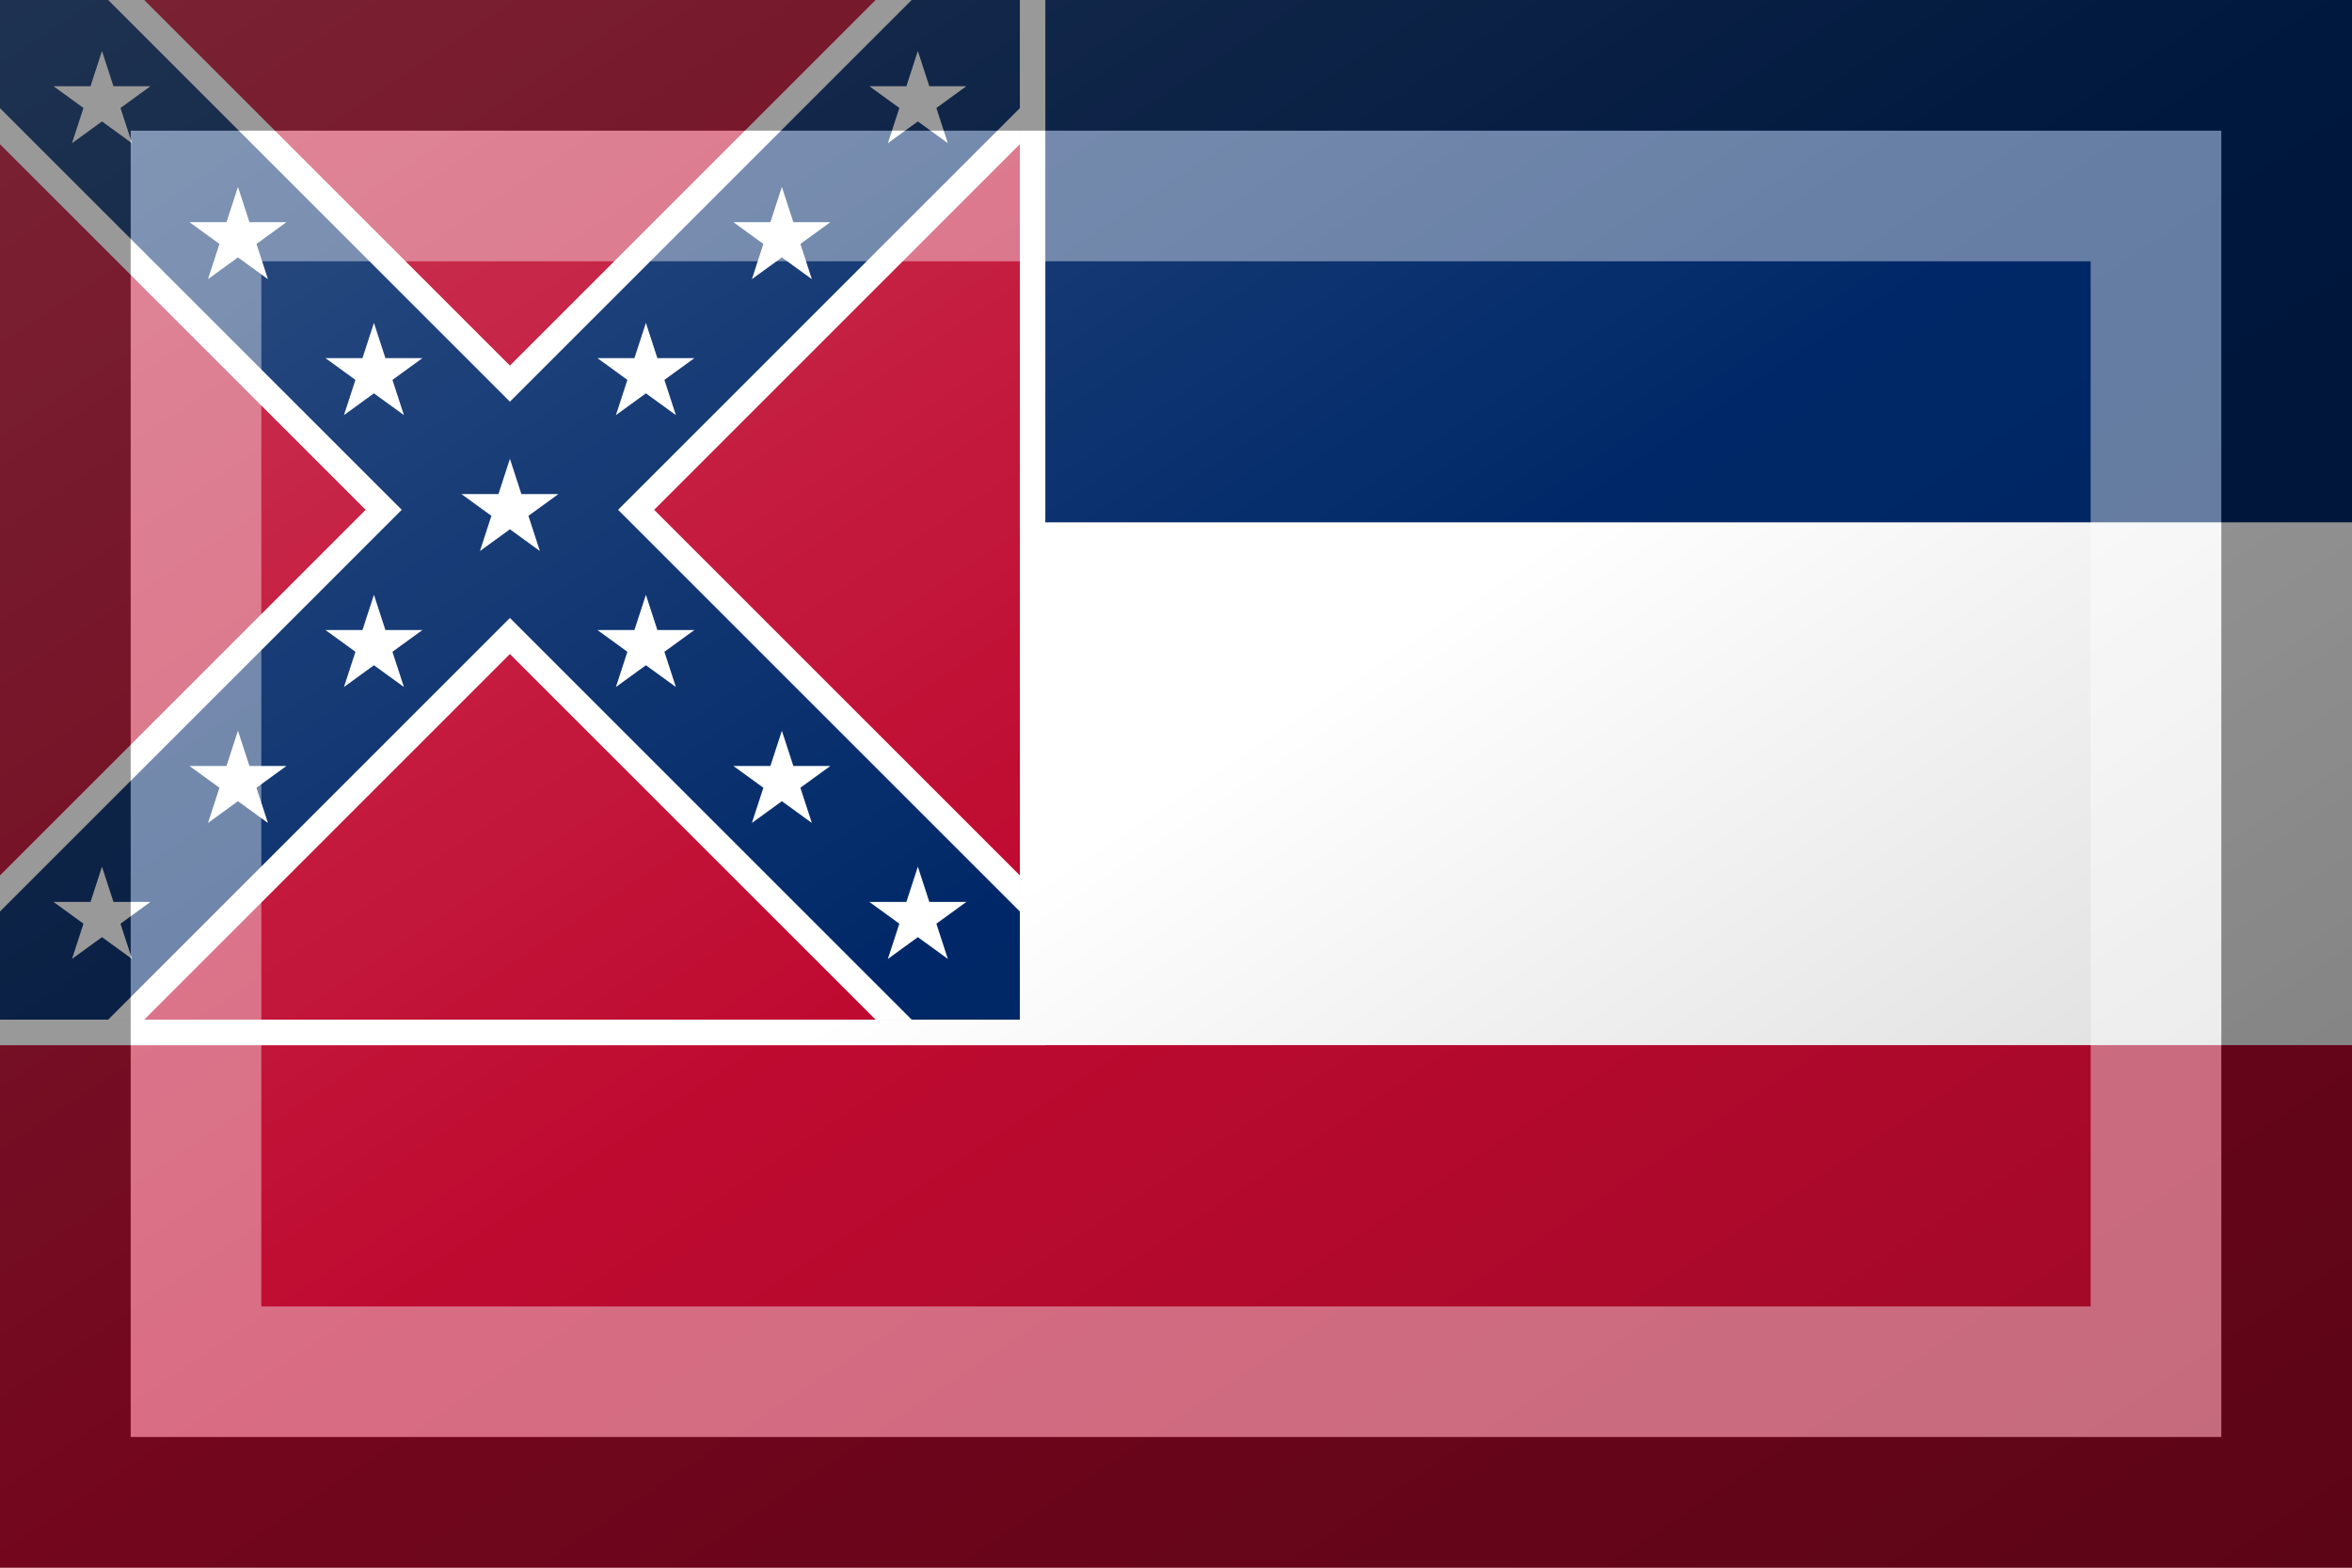
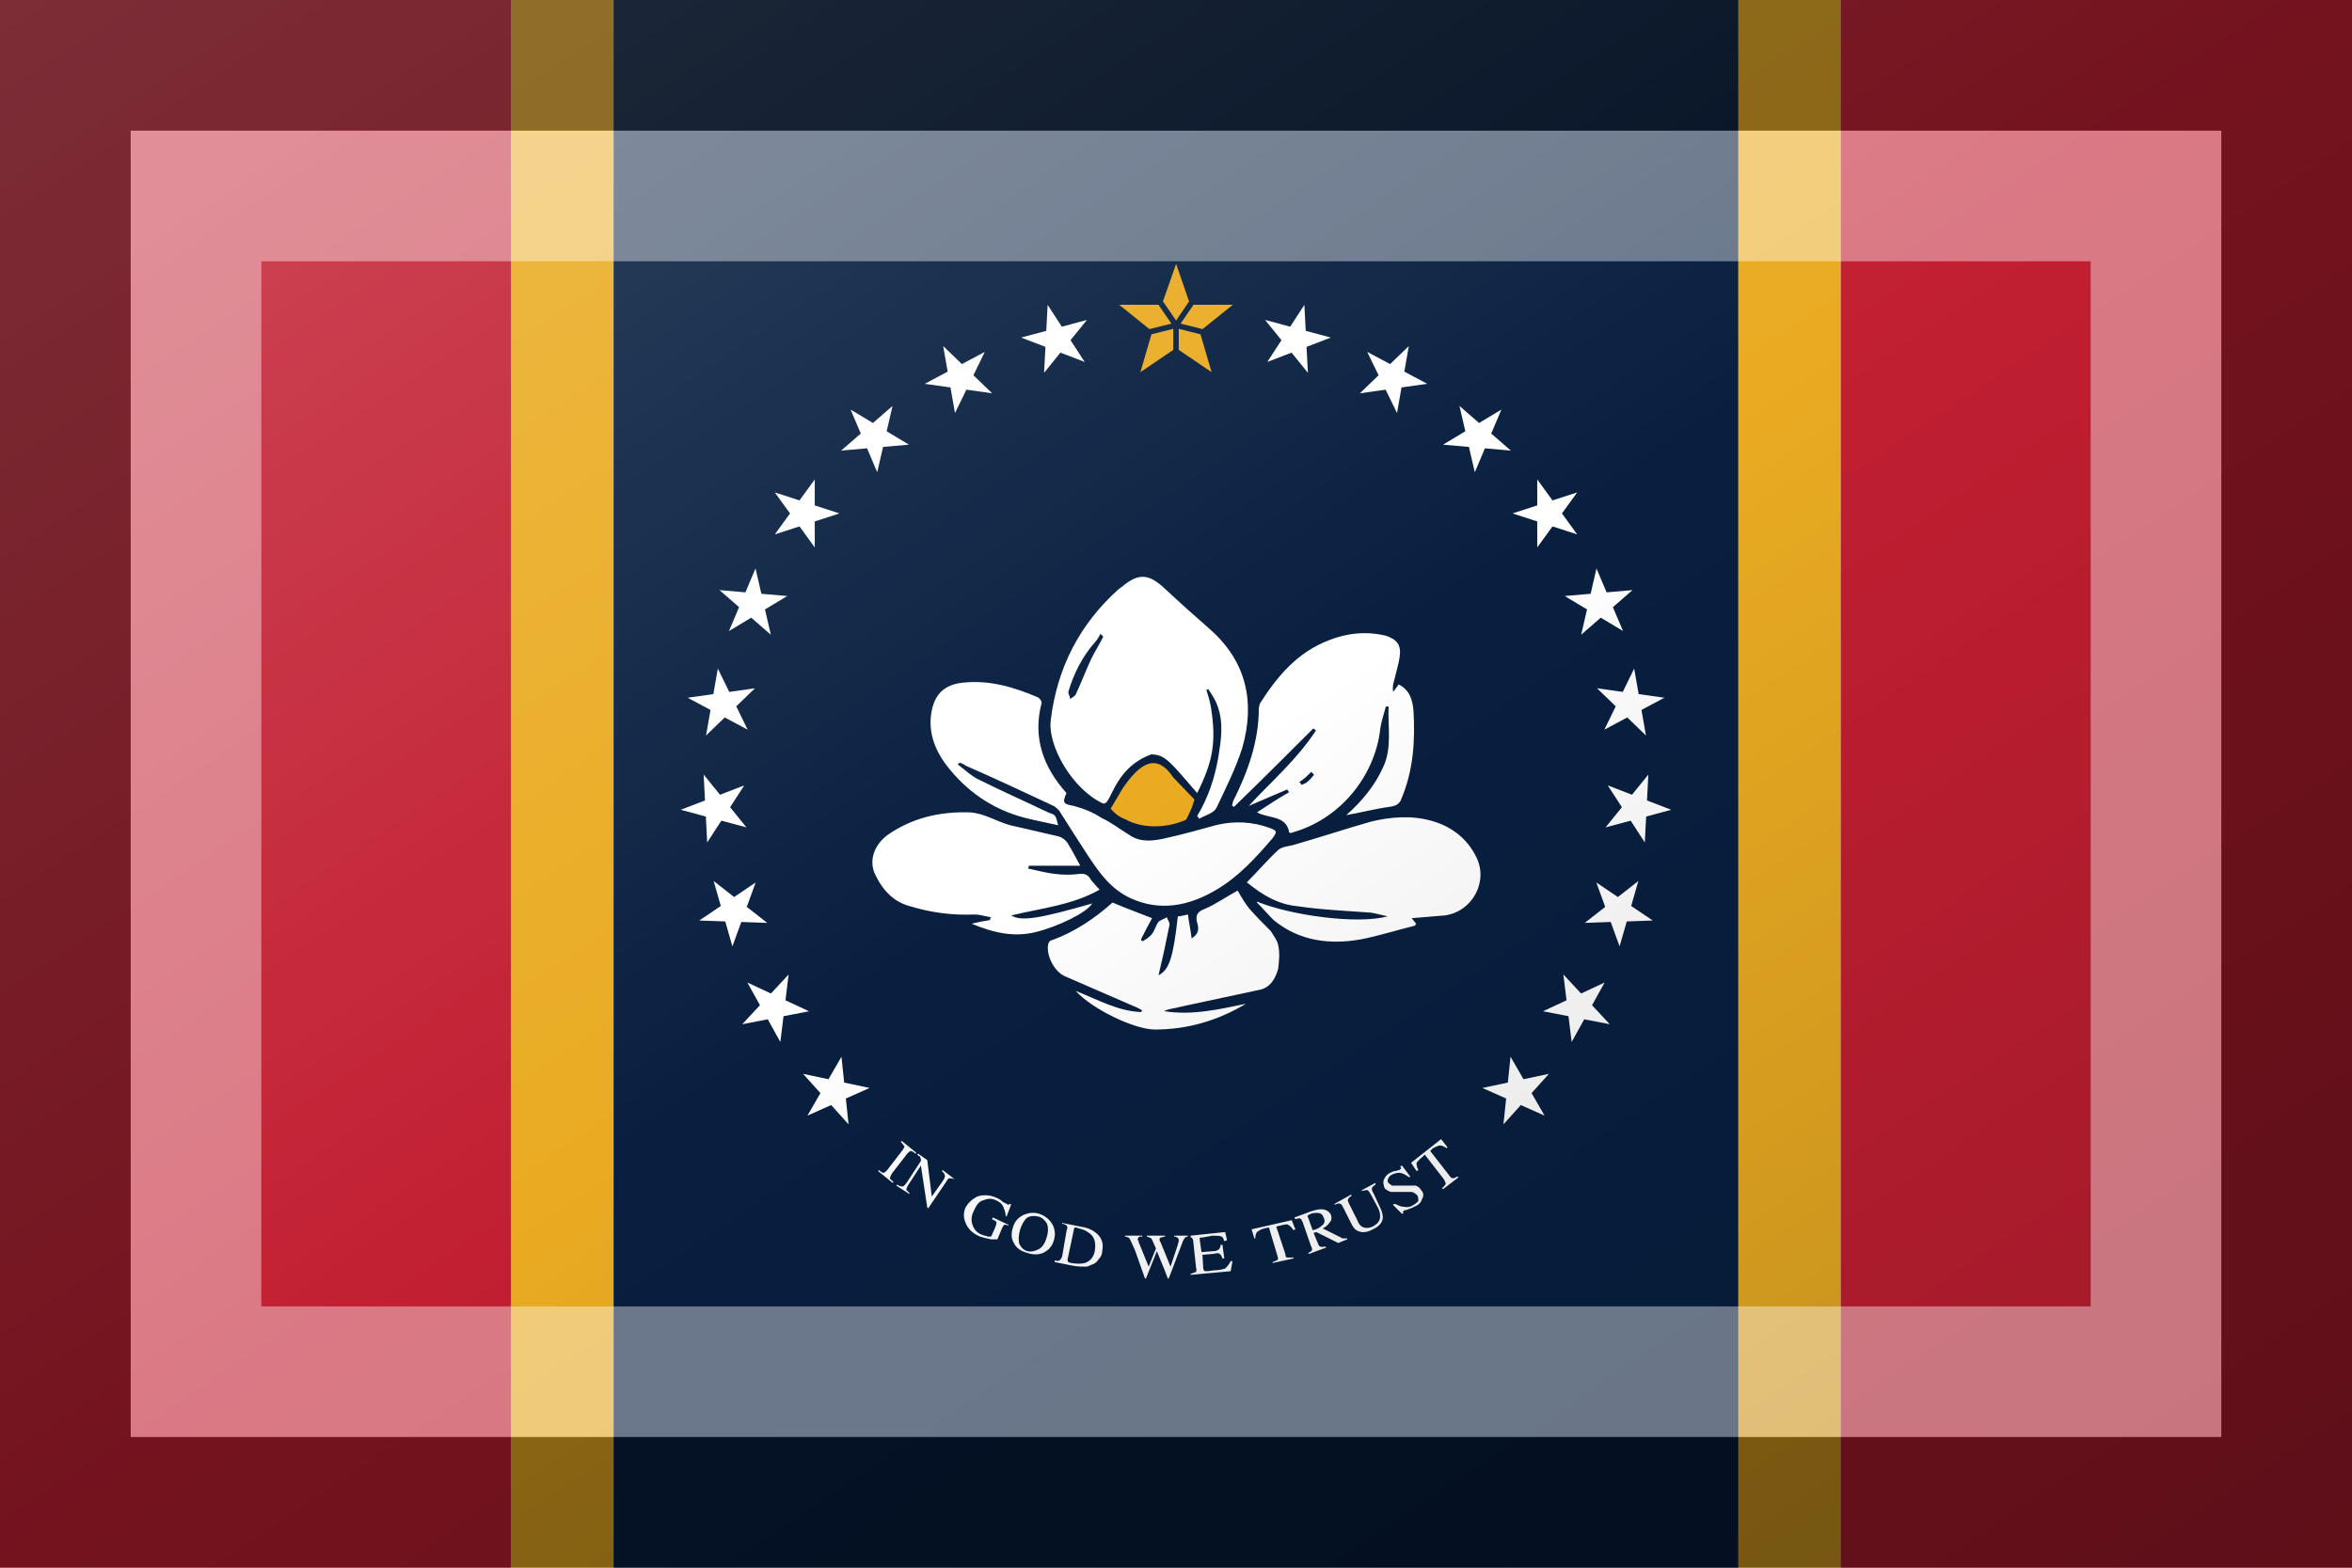
<svg xmlns="http://www.w3.org/2000/svg" xmlns:xlink="http://www.w3.org/1999/xlink" version="1.1" width="540" height="360" viewBox="0 0 540 360">
  <style>
- .blue{fill:rgb(0,40,104);}
- .red{fill:rgb(191,10,48);}
+ .blue{fill:rgb(8,31,64);}
+ .red{fill:rgb(194,31,50);}
.white{fill:rgb(255,255,255);}
+ .yellow{fill:rgb(234,171,34);}
</style>
  <defs>
+     <path id="magnolia" d="M -0.222 0.162 C -0.214 0.16 -0.208 0.159 -0.202 0.158 C -0.202 0.157 -0.202 0.156 -0.201 0.155 C -0.207 0.154 -0.213 0.152 -0.219 0.152 C -0.243 0.153 -0.266 0.15 -0.289 0.143 C -0.308 0.138 -0.32 0.124 -0.328 0.106 C -0.333 0.092 -0.328 0.077 -0.314 0.066 C -0.287 0.047 -0.257 0.04 -0.224 0.041 C -0.208 0.042 -0.195 0.051 -0.18 0.055 C -0.163 0.059 -0.145 0.063 -0.128 0.067 C -0.124 0.068 -0.12 0.071 -0.118 0.074 C -0.113 0.082 -0.109 0.09 -0.104 0.099 C -0.123 0.099 -0.142 0.099 -0.16 0.099 C -0.16 0.1 -0.16 0.101 -0.161 0.102 C -0.151 0.104 -0.141 0.107 -0.13 0.108 C -0.123 0.109 -0.114 0.109 -0.106 0.108 C -0.099 0.107 -0.095 0.109 -0.092 0.115 C -0.089 0.118 -0.087 0.121 -0.083 0.125 C -0.113 0.142 -0.146 0.145 -0.179 0.153 C -0.168 0.16 -0.147 0.156 -0.091 0.14 C -0.097 0.15 -0.128 0.165 -0.152 0.171 C -0.176 0.177 -0.198 0.172 -0.222 0.162 Z M -0.069 0.139 C -0.055 0.145 -0.041 0.15 -0.026 0.156 C -0.03 0.163 -0.034 0.171 -0.038 0.179 C -0.038 0.18 -0.037 0.181 -0.036 0.181 C -0.033 0.179 -0.029 0.177 -0.026 0.173 C -0.023 0.169 -0.022 0.164 -0.019 0.16 C -0.017 0.158 -0.013 0.157 -0.01 0.155 C -0.009 0.158 -0.007 0.16 -0.007 0.163 C -0.009 0.173 -0.011 0.182 -0.013 0.192 C -0.015 0.201 -0.017 0.209 -0.019 0.218 C -0.007 0.212 -0.003 0.198 0.002 0.154 C 0.005 0.154 0.008 0.153 0.013 0.152 C 0.014 0.161 0.016 0.169 0.017 0.178 C 0.025 0.173 0.025 0.167 0.023 0.161 C 0.021 0.153 0.023 0.149 0.031 0.146 C 0.043 0.141 0.054 0.133 0.067 0.126 C 0.071 0.133 0.075 0.14 0.08 0.146 C 0.087 0.154 0.095 0.162 0.103 0.17 C 0.106 0.175 0.11 0.18 0.111 0.185 C 0.113 0.194 0.112 0.203 0.111 0.211 C 0.108 0.222 0.102 0.232 0.09 0.234 C 0.062 0.24 0.034 0.246 0.006 0.252 C -2.9999763E-4 0.254 -0.007 0.254 -0.013 0.257 C 0.017 0.262 0.047 0.255 0.076 0.249 C 0.046 0.267 0.013 0.277 -0.023 0.277 C -0.045 0.277 -0.091 0.255 -0.109 0.235 C -0.084 0.245 -0.063 0.257 -0.038 0.258 C -0.037 0.257 -0.037 0.256 -0.037 0.256 C -0.039 0.255 -0.042 0.253 -0.045 0.252 C -0.07 0.241 -0.096 0.23 -0.121 0.219 C -0.132 0.214 -0.141 0.197 -0.139 0.185 C -0.139 0.183 -0.137 0.18 -0.135 0.18 C -0.11 0.171 -0.088 0.156 -0.069 0.139 Z M 0.088 0.138 C 0.125 0.153 0.197 0.163 0.23 0.154 C 0.225 0.153 0.218 0.151 0.212 0.15 C 0.186 0.148 0.159 0.147 0.132 0.143 C 0.111 0.141 0.094 0.131 0.077 0.117 C 0.089 0.105 0.1 0.092 0.111 0.082 C 0.115 0.078 0.123 0.078 0.129 0.076 C 0.157 0.068 0.184 0.059 0.212 0.051 C 0.233 0.046 0.255 0.044 0.277 0.05 C 0.299 0.056 0.316 0.069 0.326 0.089 C 0.34 0.116 0.322 0.149 0.292 0.153 C 0.281 0.154 0.269 0.155 0.256 0.156 C 0.258 0.158 0.259 0.16 0.261 0.162 C 0.26 0.163 0.26 0.163 0.26 0.164 C 0.24 0.169 0.221 0.175 0.201 0.179 C 0.167 0.185 0.134 0.181 0.106 0.158 C 0.1 0.152 0.094 0.145 0.088 0.139 Z M 0.228 -0.074 C 0.226 -0.066 0.223 -0.058 0.222 -0.05 C 0.216 0.003 0.177 0.049 0.126 0.063 C 0.125 0.064 0.124 0.063 0.123 0.063 C 0.12 0.044 0.101 0.048 0.088 0.041 C 0.1 0.033 0.111 0.026 0.123 0.019 C 0.122 0.018 0.121 0.017 0.121 0.016 C 0.107 0.022 0.093 0.028 0.079 0.034 C 0.104 0.007 0.132 -0.017 0.152 -0.048 C 0.151 -0.049 0.15 -0.05 0.149 -0.05 C 0.121 -0.022 0.092 0.007 0.063 0.035 C 0.062 0.035 0.062 0.034 0.061 0.034 C 0.061 0.032 0.062 0.03 0.062 0.029 C 0.078 -0.003 0.09 -0.036 0.09 -0.072 C 0.09 -0.073 0.091 -0.076 0.091 -0.077 C 0.11 -0.107 0.132 -0.133 0.166 -0.146 C 0.186 -0.154 0.207 -0.156 0.228 -0.151 C 0.24 -0.147 0.245 -0.141 0.243 -0.128 C 0.242 -0.12 0.239 -0.111 0.237 -0.102 C 0.236 -0.099 0.235 -0.095 0.236 -0.09 C 0.238 -0.093 0.24 -0.095 0.242 -0.098 C 0.254 -0.092 0.257 -0.081 0.258 -0.07 C 0.26 -0.037 0.258 -0.005 0.245 0.026 C 0.243 0.032 0.239 0.034 0.232 0.035 C 0.217 0.037 0.202 0.041 0.185 0.044 C 0.202 0.029 0.216 0.012 0.225 -0.008 C 0.235 -0.029 0.23 -0.052 0.231 -0.074 C 0.23 -0.074 0.229 -0.074 0.228 -0.074 Z M 0.134 0.008 C 0.135 0.009 0.136 0.01 0.136 0.011 C 0.142 0.01 0.146 0.005 0.15 9.999983E-5 C 0.149 -8.0000015E-4 0.148 -0.002 0.147 -0.003 C 0.143 0.001 0.139 0.005 0.134 0.008 Z M -0.237 -0.011 C -0.229 -0.005 -0.222 0.002 -0.213 0.006 C -0.189 0.018 -0.164 0.029 -0.139 0.041 C -0.131 0.044 -0.131 0.043 -0.128 0.055 C -0.141 0.052 -0.152 0.05 -0.164 0.047 C -0.199 0.038 -0.228 0.018 -0.25 -0.011 C -0.262 -0.027 -0.269 -0.046 -0.266 -0.066 C -0.263 -0.087 -0.252 -0.098 -0.231 -0.1 C -0.202 -0.103 -0.176 -0.095 -0.15 -0.084 C -0.148 -0.083 -0.146 -0.08 -0.146 -0.078 C -0.156 -0.04 -0.144 -0.008 -0.119 0.02 C -0.124 0.031 -0.122 0.032 -0.111 0.034 C -0.1 0.037 -0.09 0.041 -0.081 0.047 C -0.07 0.052 -0.06 0.06 -0.05 0.066 C -0.038 0.074 -0.024 0.072 -0.011 0.069 C 0.007 0.065 0.025 0.06 0.043 0.055 C 0.063 0.05 0.083 0.051 0.102 0.058 C 0.11 0.061 0.11 0.062 0.105 0.069 C 0.087 0.09 0.068 0.111 0.044 0.125 C 0.014 0.143 -0.018 0.149 -0.05 0.134 C -0.071 0.124 -0.083 0.107 -0.095 0.089 C -0.106 0.072 -0.117 0.055 -0.127 0.039 C -0.129 0.037 -0.131 0.035 -0.133 0.034 C -0.165 0.019 -0.197 0.004 -0.229 -0.01 C -0.231 -0.012 -0.233 -0.012 -0.235 -0.013 C -0.236 -0.012 -0.237 -0.012 -0.237 -0.011 Z M 0.038 -0.157 C 0.021 -0.172 0.004 -0.187 -0.012 -0.202 C -0.03 -0.219 -0.041 -0.219 -0.059 -0.204 C -0.06 -0.203 -0.062 -0.202 -0.063 -0.201 C -0.105 -0.163 -0.129 -0.116 -0.136 -0.06 C -0.14 -0.031 -0.112 0.016 -0.08 0.031 C -0.07 0.036 -0.07 -0.006 -0.027 -0.022 C -0.011 -0.022 -0.005 -0.012 0.023 0.02 C 0.04 -0.014 0.044 -0.035 0.038 -0.073 C 0.037 -0.079 0.035 -0.086 0.033 -0.092 L 0.035 -0.093 C 0.039 -0.087 0.043 -0.081 0.045 -0.075 C 0.052 -0.056 0.049 -0.038 0.046 -0.019 C 0.042 0.004 0.035 0.025 0.023 0.045 C 0.024 0.046 0.025 0.047 0.025 0.048 C 0.032 0.044 0.041 0.042 0.044 0.036 C 0.054 0.015 0.065 -0.007 0.072 -0.029 C 0.086 -0.078 0.077 -0.122 0.038 -0.157 Z M -0.092 -0.126 C -0.098 -0.113 -0.103 -0.1 -0.109 -0.087 C -0.11 -0.085 -0.113 -0.084 -0.115 -0.082 C -0.115 -0.085 -0.117 -0.087 -0.117 -0.09 C -0.111 -0.11 -0.102 -0.128 -0.088 -0.144 C -0.085 -0.147 -0.084 -0.15 -0.082 -0.153 C -0.081 -0.152 -0.08 -0.151 -0.079 -0.15 C -0.083 -0.142 -0.088 -0.134 -0.092 -0.126 Z" />
+     <path id="magnolia2" d="M -0.071 0.037 L -0.058 0.015 C -0.039 -0.013 -0.021 -0.024 -0.003 0.003 L 0.02 0.027 C 0.018 0.035 0.015 0.041 0.011 0.049 C -0.014 0.06 -0.04 0.057 -0.054 0.049 C -0.059 0.047 -0.064 0.045 -0.071 0.037 Z" />
    <path id="star" d="M 0.0 -1.0 L 0.225 -0.309 L 0.951 -0.309 L 0.363 0.118 L 0.588 0.809 L 0.0 0.382 L -0.588 0.809 L -0.363 0.118 L -0.951 -0.309 L -0.225 -0.309 Z" />
+     <path id="star2" d="M 0.218 -0.374 L 0.002 -1 L -0.218 -0.374 L 0.002 -0.054 Z M -0.41 0.176 L -0.595 0.809 L -0.046 0.437 V 0.085 L -0.41 0.176 Z M -0.293 -0.318 H -0.951 L -0.444 0.089 L -0.077 -0.002 Z M 0.444 0.089 L 0.951 -0.318 H 0.293 L 0.077 -0.002 L 0.444 0.089 Z M 0.409 0.176 L 0.046 0.085 V 0.437 L 0.595 0.809 Z" />
+     <path id="text" d="M 0.258 0.416 L 0.291 0.39 L 0.298 0.399 L 0.297 0.4 C 0.294 0.398 0.292 0.397 0.29 0.397 C 0.288 0.397 0.286 0.398 0.282 0.4 L 0.279 0.403 L 0.3 0.43 C 0.301 0.432 0.303 0.433 0.304 0.433 C 0.305 0.433 0.307 0.432 0.309 0.431 L 0.31 0.432 L 0.293 0.445 L 0.292 0.444 C 0.294 0.442 0.296 0.44 0.296 0.439 C 0.296 0.438 0.295 0.436 0.294 0.434 L 0.273 0.407 L 0.27 0.41 C 0.267 0.412 0.265 0.415 0.264 0.416 C 0.264 0.418 0.264 0.42 0.266 0.424 L 0.264 0.425 Z M 0.24 0.461 C 0.243 0.462 0.246 0.464 0.248 0.464 C 0.253 0.465 0.257 0.465 0.261 0.462 C 0.263 0.461 0.265 0.459 0.266 0.458 C 0.266 0.456 0.266 0.454 0.265 0.452 C 0.263 0.45 0.262 0.449 0.259 0.448 C 0.258 0.448 0.255 0.448 0.25 0.448 L 0.242 0.448 C 0.24 0.448 0.238 0.448 0.236 0.448 C 0.233 0.447 0.231 0.446 0.229 0.444 C 0.228 0.441 0.227 0.438 0.228 0.435 C 0.229 0.432 0.231 0.429 0.235 0.427 C 0.237 0.426 0.239 0.425 0.241 0.425 C 0.244 0.424 0.245 0.424 0.245 0.424 C 0.246 0.423 0.247 0.423 0.247 0.422 C 0.247 0.422 0.247 0.421 0.246 0.42 L 0.248 0.419 L 0.257 0.431 L 0.256 0.432 C 0.252 0.429 0.248 0.427 0.245 0.427 C 0.242 0.427 0.239 0.428 0.237 0.429 C 0.235 0.43 0.234 0.431 0.233 0.433 C 0.232 0.435 0.232 0.436 0.233 0.438 C 0.234 0.439 0.236 0.44 0.237 0.441 C 0.239 0.441 0.241 0.441 0.244 0.441 L 0.252 0.441 C 0.257 0.441 0.261 0.441 0.263 0.441 C 0.266 0.442 0.268 0.444 0.269 0.446 C 0.272 0.449 0.272 0.452 0.27 0.456 C 0.269 0.459 0.267 0.462 0.262 0.464 C 0.26 0.465 0.258 0.466 0.255 0.467 C 0.253 0.468 0.251 0.468 0.251 0.468 C 0.25 0.469 0.249 0.469 0.249 0.47 C 0.249 0.47 0.249 0.471 0.25 0.471 L 0.248 0.472 L 0.238 0.462 Z M 0.192 0.451 L 0.193 0.452 C 0.19 0.454 0.189 0.455 0.189 0.456 C 0.188 0.457 0.189 0.459 0.19 0.461 L 0.199 0.479 C 0.2 0.482 0.202 0.485 0.204 0.486 C 0.207 0.488 0.211 0.488 0.216 0.486 C 0.221 0.483 0.224 0.48 0.224 0.475 C 0.224 0.473 0.224 0.47 0.222 0.466 L 0.214 0.451 C 0.212 0.448 0.211 0.446 0.21 0.446 C 0.209 0.446 0.207 0.446 0.204 0.447 L 0.204 0.446 L 0.219 0.438 L 0.219 0.44 C 0.217 0.441 0.215 0.443 0.215 0.444 C 0.215 0.445 0.215 0.447 0.217 0.45 L 0.224 0.465 C 0.226 0.469 0.227 0.473 0.227 0.476 C 0.227 0.481 0.223 0.486 0.216 0.489 C 0.209 0.493 0.203 0.493 0.198 0.49 C 0.196 0.489 0.194 0.486 0.192 0.482 L 0.183 0.464 C 0.182 0.462 0.181 0.461 0.18 0.461 C 0.179 0.46 0.177 0.461 0.174 0.462 L 0.174 0.461 Z M 0.145 0.515 C 0.147 0.514 0.149 0.513 0.149 0.512 C 0.15 0.511 0.149 0.509 0.148 0.507 L 0.139 0.481 C 0.138 0.479 0.137 0.477 0.136 0.477 C 0.135 0.477 0.133 0.477 0.131 0.478 L 0.13 0.476 L 0.149 0.469 C 0.152 0.468 0.156 0.467 0.159 0.467 C 0.164 0.467 0.168 0.469 0.17 0.473 C 0.171 0.476 0.171 0.479 0.169 0.481 C 0.167 0.484 0.165 0.486 0.161 0.488 L 0.181 0.498 C 0.182 0.499 0.183 0.499 0.184 0.499 C 0.185 0.499 0.186 0.499 0.188 0.499 L 0.188 0.5 L 0.178 0.504 L 0.154 0.492 L 0.151 0.493 L 0.156 0.505 C 0.157 0.507 0.157 0.508 0.159 0.508 C 0.16 0.509 0.161 0.508 0.164 0.508 L 0.165 0.509 L 0.146 0.516 Z M 0.16 0.485 C 0.163 0.483 0.164 0.48 0.162 0.476 C 0.161 0.473 0.159 0.471 0.155 0.471 C 0.153 0.471 0.151 0.471 0.148 0.472 C 0.146 0.473 0.145 0.473 0.145 0.474 C 0.144 0.474 0.144 0.475 0.145 0.476 L 0.15 0.49 C 0.155 0.489 0.158 0.487 0.16 0.485 Z M 0.083 0.489 L 0.127 0.479 L 0.131 0.489 L 0.129 0.49 C 0.127 0.487 0.125 0.485 0.123 0.484 C 0.122 0.483 0.118 0.484 0.114 0.485 L 0.11 0.486 L 0.12 0.516 C 0.12 0.519 0.121 0.52 0.122 0.52 C 0.123 0.52 0.125 0.52 0.129 0.52 L 0.129 0.521 L 0.106 0.526 L 0.106 0.525 C 0.109 0.524 0.111 0.523 0.112 0.522 C 0.112 0.521 0.112 0.52 0.111 0.517 L 0.102 0.487 L 0.097 0.488 C 0.093 0.489 0.09 0.491 0.089 0.492 C 0.088 0.493 0.087 0.495 0.087 0.499 L 0.086 0.499 Z M 0.016 0.538 C 0.019 0.537 0.021 0.536 0.022 0.536 C 0.022 0.535 0.023 0.534 0.022 0.531 L 0.019 0.503 C 0.019 0.5 0.018 0.499 0.017 0.498 C 0.016 0.498 0.016 0.498 0.016 0.497 L 0.016 0.496 L 0.054 0.492 L 0.056 0.501 L 0.053 0.502 C 0.052 0.499 0.051 0.497 0.05 0.497 C 0.048 0.496 0.045 0.496 0.04 0.496 L 0.029 0.498 C 0.028 0.498 0.027 0.498 0.027 0.498 C 0.026 0.498 0.026 0.499 0.026 0.5 L 0.028 0.514 L 0.041 0.513 C 0.044 0.513 0.046 0.512 0.047 0.511 C 0.048 0.51 0.049 0.508 0.049 0.506 L 0.051 0.506 L 0.053 0.521 L 0.051 0.521 C 0.05 0.518 0.049 0.517 0.048 0.516 C 0.047 0.515 0.045 0.515 0.041 0.516 L 0.029 0.517 L 0.03 0.533 C 0.031 0.534 0.031 0.535 0.032 0.535 C 0.034 0.535 0.036 0.535 0.042 0.534 C 0.047 0.534 0.051 0.533 0.054 0.532 C 0.056 0.53 0.058 0.528 0.06 0.524 L 0.062 0.524 L 0.06 0.535 L 0.016 0.539 Z M -0.037 0.496 V 0.497 C -0.038 0.497 -0.039 0.497 -0.04 0.497 C -0.041 0.498 -0.042 0.498 -0.042 0.5 C -0.042 0.5 -0.042 0.501 -0.042 0.501 C -0.041 0.501 -0.041 0.502 -0.041 0.503 L -0.03 0.53 L -0.022 0.51 L -0.026 0.501 C -0.027 0.499 -0.028 0.498 -0.029 0.498 C -0.03 0.498 -0.031 0.497 -0.032 0.497 V 0.496 H -0.012 V 0.497 C -0.014 0.497 -0.016 0.498 -0.016 0.498 C -0.018 0.498 -0.018 0.499 -0.018 0.5 C -0.018 0.501 -0.018 0.501 -0.018 0.501 C -0.018 0.501 -0.018 0.502 -0.017 0.503 L -0.006 0.53 L 0.002 0.506 C 0.002 0.505 0.003 0.503 0.003 0.502 C 0.003 0.502 0.003 0.501 0.003 0.501 C 0.003 0.499 0.002 0.498 0.001 0.498 C 3.9997906E-4 0.497 -6.00021E-4 0.497 -0.002 0.497 V 0.496 L 0.013 0.496 V 0.497 C 0.012 0.497 0.01 0.498 0.01 0.498 C 0.009 0.499 0.009 0.5 0.008 0.501 L -2.142042E-8 0.522 L -0.003 0.53 L -0.008 0.543 H -0.009 L -0.012 0.535 L -0.021 0.513 L -0.033 0.543 H -0.034 L -0.039 0.529 L -0.045 0.512 C -0.048 0.505 -0.05 0.501 -0.051 0.499 C -0.052 0.498 -0.054 0.497 -0.056 0.497 V 0.496 Z M -0.133 0.523 C -0.13 0.524 -0.129 0.524 -0.128 0.523 C -0.127 0.523 -0.126 0.521 -0.125 0.519 L -0.12 0.49 C -0.119 0.488 -0.119 0.486 -0.12 0.485 C -0.121 0.484 -0.122 0.483 -0.125 0.483 L -0.125 0.482 L -0.105 0.486 C -0.098 0.487 -0.093 0.489 -0.089 0.492 C -0.082 0.497 -0.079 0.504 -0.081 0.513 C -0.081 0.516 -0.082 0.519 -0.085 0.522 C -0.087 0.525 -0.089 0.527 -0.093 0.528 C -0.095 0.529 -0.097 0.53 -0.099 0.53 C -0.103 0.53 -0.107 0.53 -0.113 0.529 L -0.133 0.525 Z M -0.118 0.525 C -0.118 0.525 -0.116 0.526 -0.115 0.526 C -0.109 0.527 -0.104 0.527 -0.1 0.526 C -0.094 0.524 -0.09 0.519 -0.089 0.512 C -0.088 0.505 -0.089 0.499 -0.093 0.495 C -0.096 0.492 -0.101 0.489 -0.107 0.488 C -0.109 0.487 -0.11 0.487 -0.111 0.487 C -0.112 0.488 -0.112 0.488 -0.112 0.489 L -0.119 0.522 C -0.119 0.524 -0.119 0.524 -0.118 0.525 Z M -0.167 0.473 C -0.162 0.471 -0.156 0.47 -0.15 0.472 C -0.144 0.474 -0.139 0.478 -0.136 0.483 C -0.133 0.488 -0.132 0.494 -0.134 0.501 C -0.136 0.508 -0.14 0.512 -0.146 0.515 C -0.151 0.517 -0.157 0.517 -0.163 0.515 C -0.17 0.513 -0.175 0.51 -0.178 0.504 C -0.181 0.499 -0.181 0.493 -0.179 0.487 C -0.177 0.48 -0.173 0.476 -0.167 0.473 Z M -0.172 0.505 C -0.17 0.509 -0.167 0.512 -0.163 0.513 C -0.159 0.514 -0.155 0.513 -0.151 0.511 C -0.147 0.509 -0.144 0.505 -0.142 0.498 C -0.14 0.492 -0.14 0.486 -0.142 0.482 C -0.144 0.479 -0.147 0.476 -0.151 0.475 C -0.155 0.474 -0.159 0.474 -0.163 0.476 C -0.166 0.478 -0.169 0.483 -0.171 0.489 C -0.173 0.496 -0.173 0.501 -0.172 0.505 Z M -0.19 0.459 C -0.188 0.46 -0.186 0.461 -0.186 0.461 C -0.185 0.462 -0.184 0.462 -0.184 0.462 C -0.183 0.462 -0.183 0.461 -0.182 0.461 L -0.181 0.462 L -0.186 0.475 L -0.187 0.474 C -0.187 0.471 -0.188 0.468 -0.189 0.466 C -0.19 0.462 -0.193 0.459 -0.198 0.457 C -0.202 0.455 -0.206 0.455 -0.211 0.457 C -0.216 0.458 -0.219 0.462 -0.222 0.469 C -0.225 0.475 -0.225 0.48 -0.223 0.485 C -0.221 0.49 -0.218 0.493 -0.213 0.495 C -0.212 0.495 -0.211 0.496 -0.21 0.496 C -0.209 0.496 -0.208 0.496 -0.207 0.497 C -0.205 0.497 -0.204 0.497 -0.203 0.497 C -0.203 0.496 -0.202 0.496 -0.202 0.495 L -0.198 0.486 C -0.197 0.483 -0.197 0.482 -0.197 0.481 C -0.198 0.48 -0.199 0.479 -0.202 0.478 L -0.201 0.476 L -0.184 0.484 L -0.184 0.485 C -0.186 0.484 -0.187 0.484 -0.188 0.484 C -0.189 0.484 -0.19 0.486 -0.191 0.488 L -0.196 0.5 C -0.197 0.5 -0.199 0.5 -0.203 0.5 C -0.208 0.499 -0.212 0.498 -0.215 0.497 C -0.222 0.494 -0.227 0.49 -0.23 0.484 C -0.233 0.478 -0.234 0.472 -0.231 0.465 C -0.228 0.46 -0.224 0.456 -0.218 0.453 C -0.212 0.451 -0.205 0.451 -0.198 0.454 C -0.195 0.455 -0.192 0.457 -0.19 0.459 Z M -0.306 0.44 C -0.303 0.442 -0.301 0.442 -0.3 0.442 C -0.299 0.442 -0.297 0.44 -0.295 0.437 L -0.28 0.414 L -0.28 0.412 C -0.28 0.411 -0.281 0.41 -0.281 0.409 C -0.282 0.409 -0.283 0.408 -0.284 0.407 L -0.283 0.406 L -0.273 0.413 L -0.268 0.453 L -0.256 0.436 C -0.254 0.433 -0.253 0.431 -0.254 0.429 C -0.254 0.428 -0.255 0.427 -0.257 0.425 L -0.256 0.424 L -0.243 0.434 L -0.243 0.434 C -0.246 0.433 -0.247 0.433 -0.249 0.433 C -0.25 0.433 -0.251 0.435 -0.253 0.438 L -0.272 0.466 L -0.273 0.465 L -0.28 0.419 L -0.293 0.439 C -0.295 0.442 -0.296 0.444 -0.296 0.446 C -0.295 0.446 -0.294 0.448 -0.292 0.45 L -0.293 0.45 L -0.307 0.441 Z M -0.326 0.424 C -0.324 0.426 -0.322 0.427 -0.321 0.427 C -0.32 0.427 -0.319 0.426 -0.317 0.424 L -0.3 0.402 C -0.299 0.4 -0.298 0.399 -0.298 0.398 C -0.299 0.397 -0.3 0.395 -0.302 0.393 L -0.301 0.392 L -0.285 0.405 L -0.286 0.406 C -0.288 0.404 -0.29 0.403 -0.291 0.403 C -0.292 0.403 -0.293 0.404 -0.295 0.406 L -0.312 0.428 C -0.313 0.43 -0.314 0.432 -0.314 0.433 C -0.314 0.434 -0.312 0.435 -0.31 0.437 L -0.311 0.438 L -0.327 0.425 Z" />
    <linearGradient id="glaze" x1="0%" y1="0%" x2="100%" y2="100%">
      <stop offset="0%" stop-color="rgb(255,255,255)" stop-opacity="0.2" />
      <stop offset="49.999%" stop-color="rgb(255,255,255)" stop-opacity="0.0" />
      <stop offset="50.001%" stop-color="rgb(0,0,0)" stop-opacity="0.0" />
      <stop offset="100%" stop-color="rgb(0,0,0)" stop-opacity="0.2" />
    </linearGradient>
  </defs>
  <g>
    <g>
-       <rect x="0" y="0" width="540" height="120" class="blue" />
-       <rect x="0" y="120" width="540" height="120" class="white" />
-       <rect x="0" y="240" width="540" height="120" class="red" />
+       <rect x="0" y="0" width="117.391" height="360" class="red" />
+       <rect x="117.391" y="0" width="23.478" height="360" class="yellow" />
+       <rect x="140.87" y="0" width="258.261" height="360" class="blue" />
+       <rect x="399.13" y="0" width="23.478" height="360" class="yellow" />
+       <rect x="422.609" y="0" width="117.391" height="360" class="red" />
    </g>
-     <rect x="0" y="0" width="240" height="240" class="white" />
-     <rect x="0" y="0" width="234.147" height="234.147" class="red" />
-     <path d="M 0 0 L 0 33.113 L 83.96 117.073 L 83.96 117.073 L 0 201.033 L 0 201.033 L 0 234.147 L 33.113 234.147 L 117.073 150.187 L 117.073 150.187 L 117.073 150.187 L 117.073 150.187 L 117.073 150.187 L 117.073 150.187 L 201.033 234.147 L 234.147 234.147 L 234.147 201.033 L 234.147 201.033 L 150.187 117.073 L 150.187 117.073 L 234.147 33.113 L 234.147 0 L 201.033 0 L 117.073 83.96 L 33.113 0 Z" class="white" />
-     <path d="M 0 0 L 0 24.835 L 92.238 117.073 L 92.238 117.073 L 0 209.311 L 0 234.147 L 24.835 234.147 L 117.073 141.908 L 117.073 141.908 L 209.311 234.147 L 234.147 234.147 L 234.147 209.311 L 141.908 117.073 L 141.908 117.073 L 234.147 24.835 L 234.147 0 L 209.311 0 L 117.073 92.238 L 117.073 92.238 L 24.835 0 Z" class="blue" />
-     <use xlink:href="#star" transform="translate(117.0733 117.0733) scale(11.7073 11.7073) rotate(0)" class="white" />
+     <use xlink:href="#star2" transform="translate(270 74.3478) scale(13.7348 13.7348) rotate(0)" class="yellow" />
    <g>
-       <use xlink:href="#star" transform="translate(85.8537 85.8537) scale(11.7073 11.7073) rotate(0)" class="white" />
-       <use xlink:href="#star" transform="translate(148.2928 85.8537) scale(11.7073 11.7073) rotate(0)" class="white" />
-       <use xlink:href="#star" transform="translate(85.8537 148.2928) scale(11.7073 11.7073) rotate(0)" class="white" />
-       <use xlink:href="#star" transform="translate(148.2928 148.2928) scale(11.7073 11.7073) rotate(0)" class="white" />
-       <use xlink:href="#star" transform="translate(54.6342 54.6342) scale(11.7073 11.7073) rotate(0)" class="white" />
-       <use xlink:href="#star" transform="translate(179.5123 54.6342) scale(11.7073 11.7073) rotate(0)" class="white" />
-       <use xlink:href="#star" transform="translate(54.6342 179.5123) scale(11.7073 11.7073) rotate(0)" class="white" />
-       <use xlink:href="#star" transform="translate(179.5123 179.5123) scale(11.7073 11.7073) rotate(0)" class="white" />
-       <use xlink:href="#star" transform="translate(23.4147 23.4147) scale(11.7073 11.7073) rotate(0)" class="white" />
-       <use xlink:href="#star" transform="translate(210.7319 23.4147) scale(11.7073 11.7073) rotate(0)" class="white" />
-       <use xlink:href="#star" transform="translate(23.4147 210.7319) scale(11.7073 11.7073) rotate(0)" class="white" />
-       <use xlink:href="#star" transform="translate(210.7319 210.7319) scale(11.7073 11.7073) rotate(0)" class="white" />
+       <use xlink:href="#star" transform="translate(297.3448 77.9478) scale(8.2092 8.2092) rotate(15)" class="white" />
+       <use xlink:href="#star" transform="translate(242.6552 77.9478) scale(8.2092 8.2092) rotate(-15)" class="white" />
+       <use xlink:href="#star" transform="translate(319.6007 86.7147) scale(8.2092 8.2092) rotate(28)" class="white" />
+       <use xlink:href="#star" transform="translate(220.3993 86.7147) scale(8.2092 8.2092) rotate(-28)" class="white" />
+       <use xlink:href="#star" transform="translate(339.3141 100.2633) scale(8.2092 8.2092) rotate(41)" class="white" />
+       <use xlink:href="#star" transform="translate(200.6859 100.2633) scale(8.2092 8.2092) rotate(-41)" class="white" />
+       <use xlink:href="#star" transform="translate(355.4744 117.8992) scale(8.2092 8.2092) rotate(54)" class="white" />
+       <use xlink:href="#star" transform="translate(184.5256 117.8992) scale(8.2092 8.2092) rotate(-54)" class="white" />
+       <use xlink:href="#star" transform="translate(367.2533 138.7184) scale(8.2092 8.2092) rotate(67)" class="white" />
+       <use xlink:href="#star" transform="translate(172.7467 138.7184) scale(8.2092 8.2092) rotate(-67)" class="white" />
+       <use xlink:href="#star" transform="translate(374.0471 161.6537) scale(8.2092 8.2092) rotate(80)" class="white" />
+       <use xlink:href="#star" transform="translate(165.9529 161.6537) scale(8.2092 8.2092) rotate(-80)" class="white" />
+       <use xlink:href="#star" transform="translate(375.5074 185.5294) scale(8.2092 8.2092) rotate(93)" class="white" />
+       <use xlink:href="#star" transform="translate(164.4926 185.5294) scale(8.2092 8.2092) rotate(-93)" class="white" />
+       <use xlink:href="#star" transform="translate(371.5594 209.1217) scale(8.2092 8.2092) rotate(106)" class="white" />
+       <use xlink:href="#star" transform="translate(168.4406 209.1217) scale(8.2092 8.2092) rotate(-106)" class="white" />
+       <use xlink:href="#star" transform="translate(362.4055 231.2212) scale(8.2092 8.2092) rotate(119)" class="white" />
+       <use xlink:href="#star" transform="translate(177.5945 231.2212) scale(8.2092 8.2092) rotate(-119)" class="white" />
+       <use xlink:href="#star" transform="translate(348.5149 250.6951) scale(8.2092 8.2092) rotate(132)" class="white" />
+       <use xlink:href="#star" transform="translate(191.4851 250.6951) scale(8.2092 8.2092) rotate(-132)" class="white" />
    </g>
+     <use xlink:href="#text" transform="translate(270 180) scale(209.1913 209.1913) rotate(0)" class="white" />
+     <use xlink:href="#magnolia" transform="translate(270 177.887) scale(211.3043 211.3043) rotate(0)" class="white" />
+     <use xlink:href="#magnolia2" transform="translate(270 177.887) scale(211.3043 211.3043) rotate(0)" class="yellow" />
  </g>
  <g>
    <rect x="0" y="0" width="540" height="360" fill="url(#glaze)" />
    <path d="M 30 30 L 510 30 L 510 330 L 30 330 Z M 60 60 L 60 300 L 480 300 L 480 60 Z" fill="rgb(255,255,255)" opacity="0.4" />
    <path d="M 0 0 L 540 0 L 540 360 L 0 360 Z M 30 30 L 30 330 L 510 330 L 510 30 Z" fill="rgb(0,0,0)" opacity="0.4" />
  </g>
</svg>
